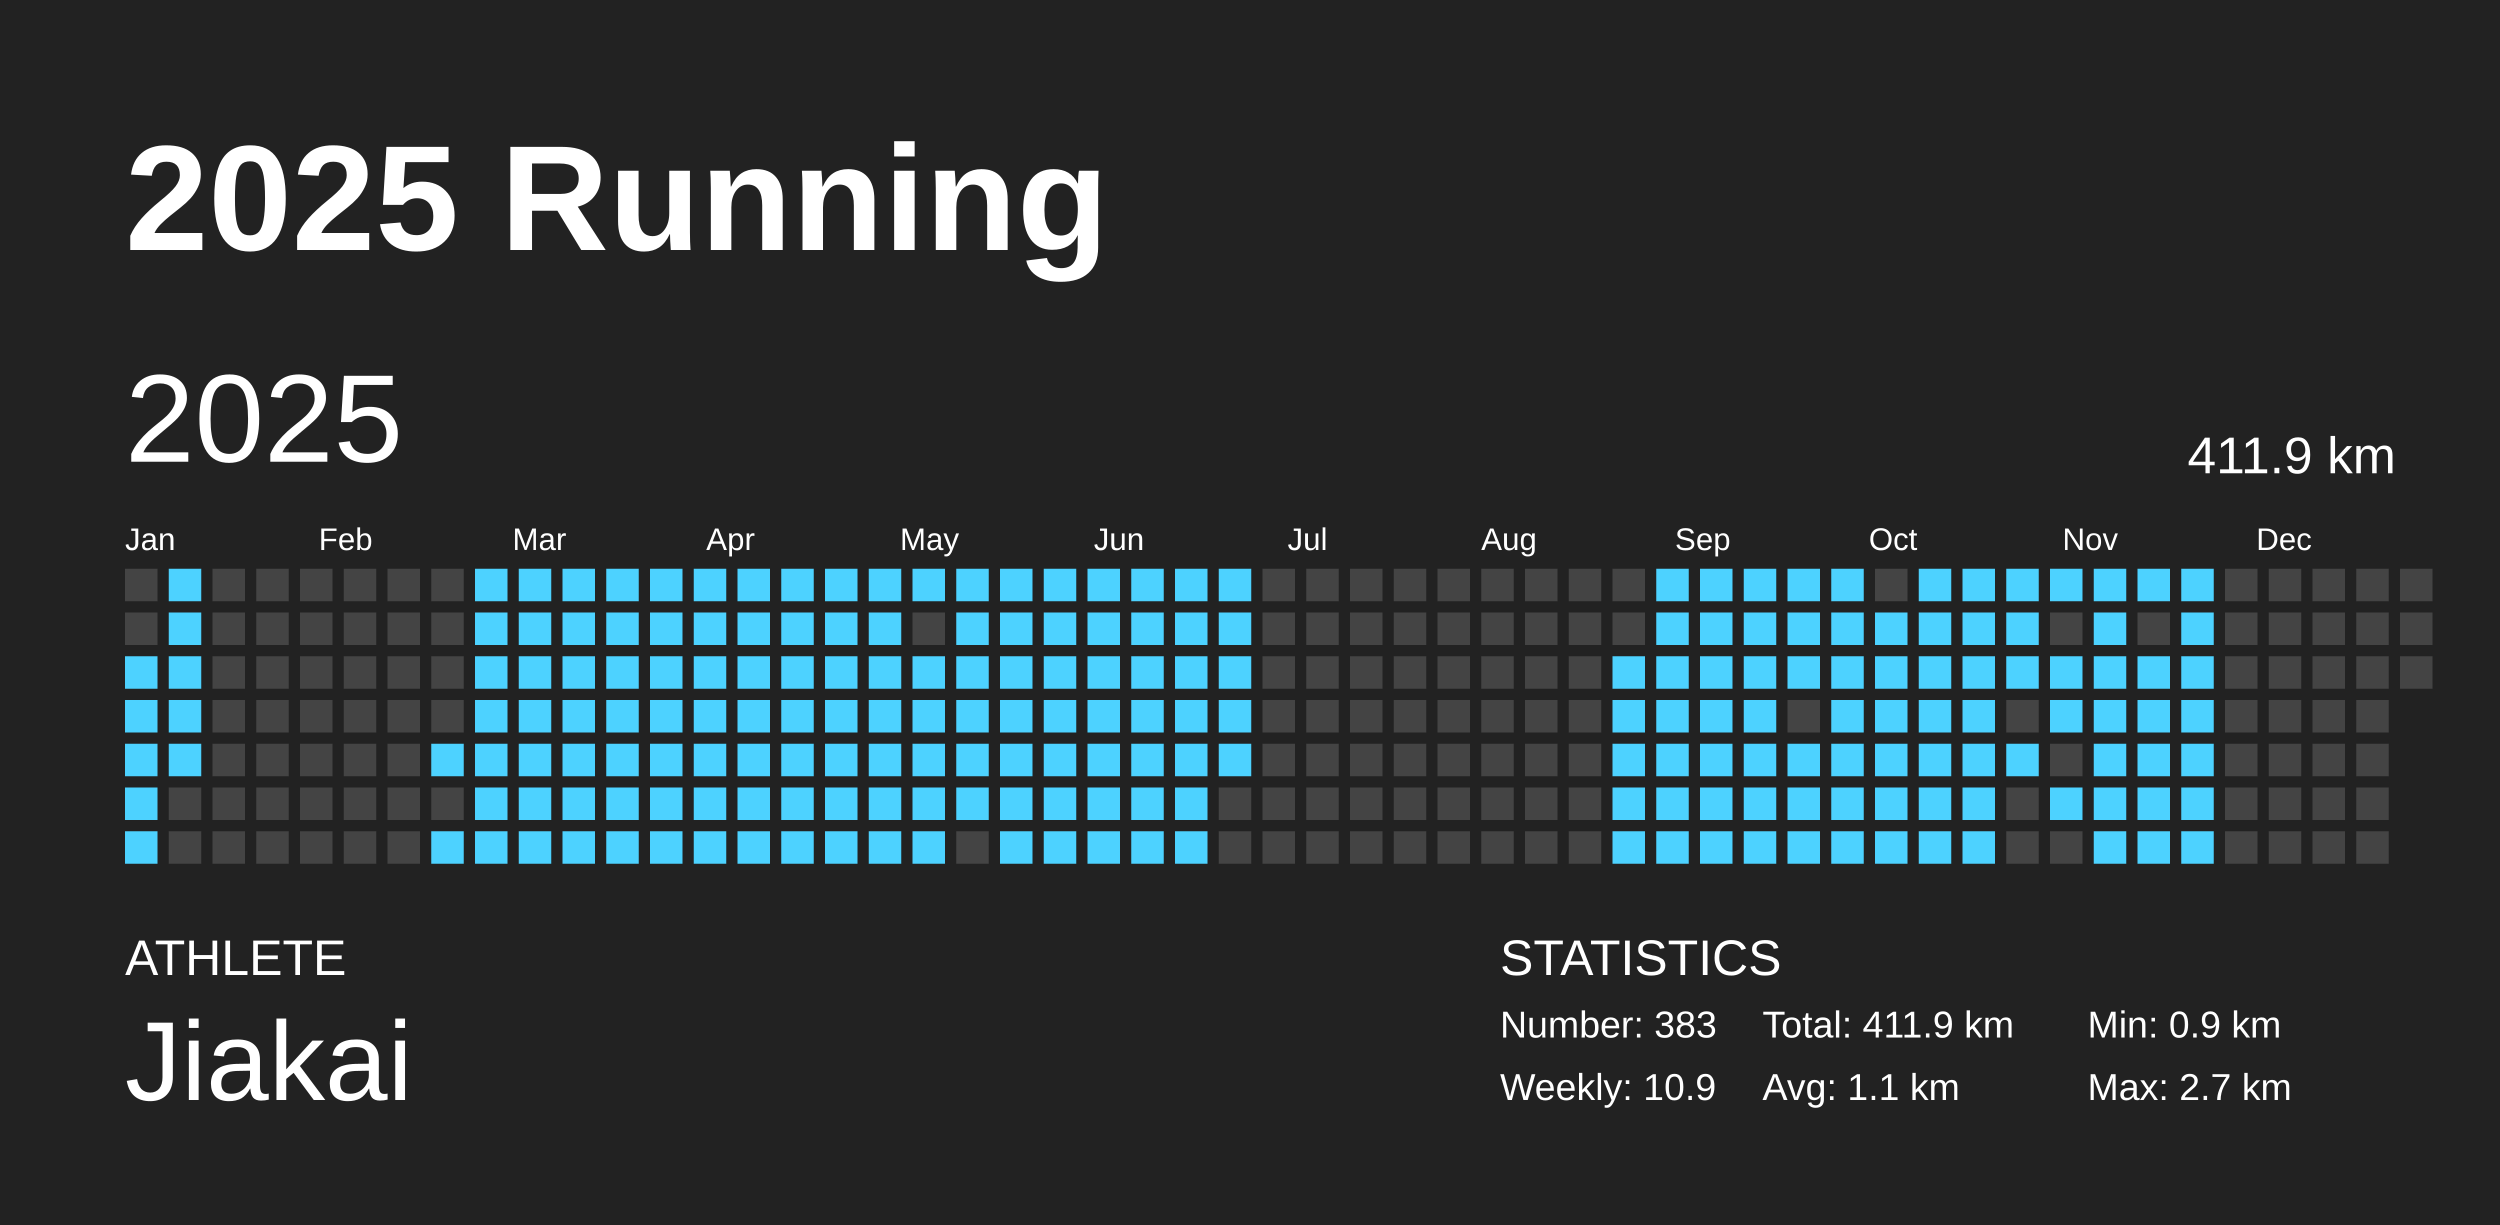
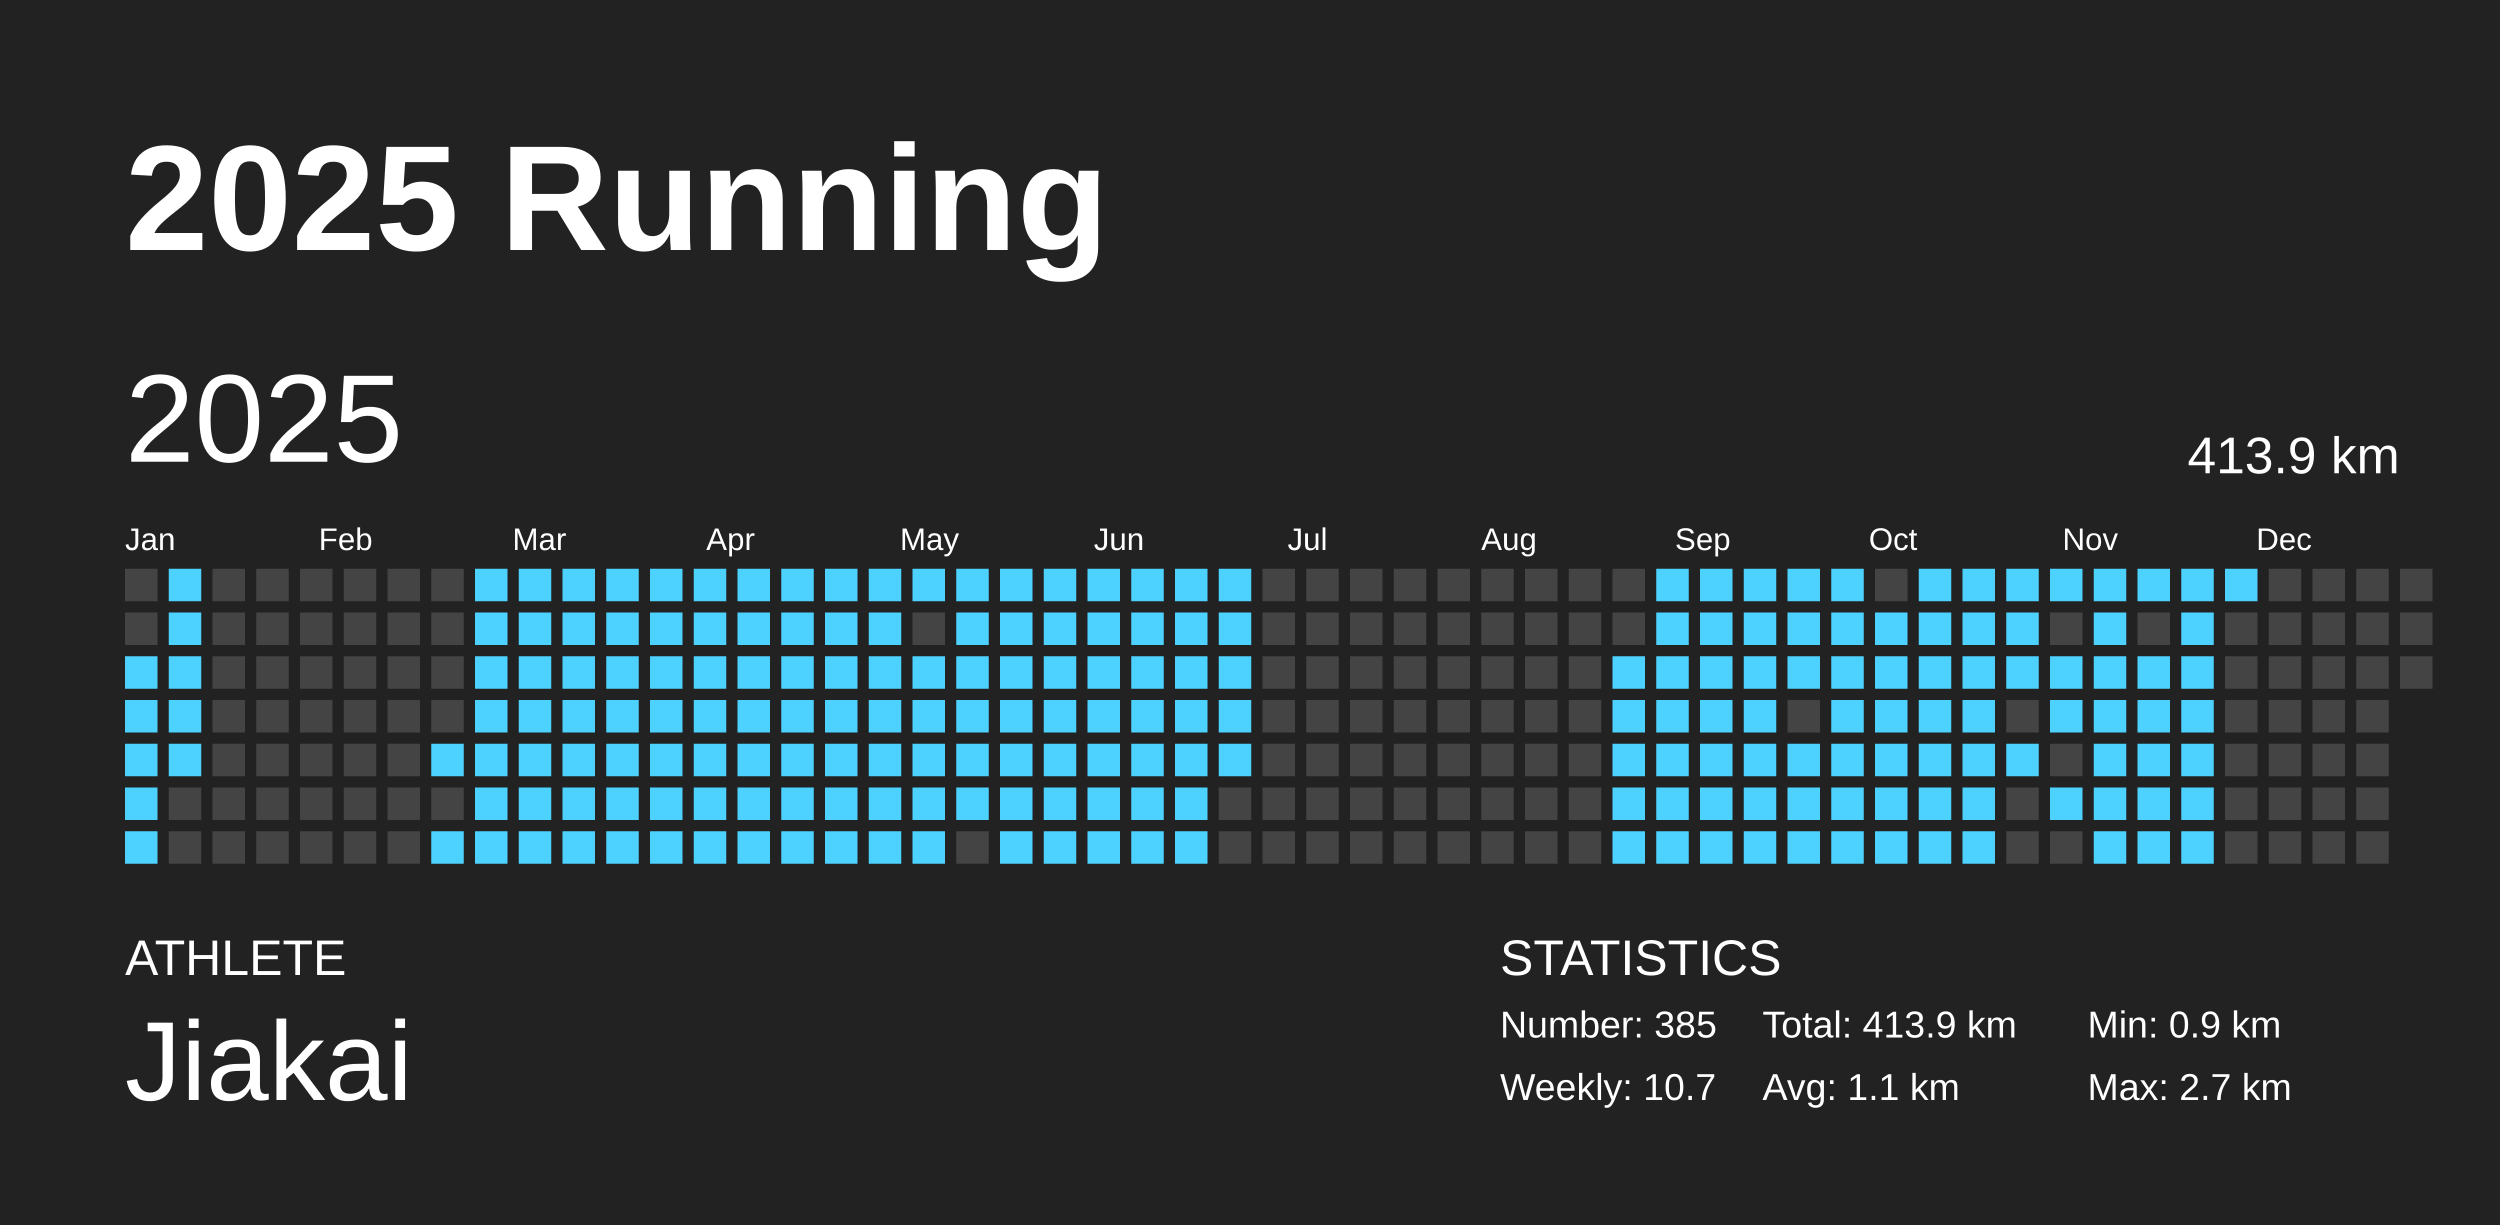
<svg xmlns="http://www.w3.org/2000/svg" baseProfile="full" height="98mm" version="1.1" viewBox="0,0,200,98" width="200mm">
  <defs />
  <rect fill="#222222" height="98" width="200" x="0" y="0" />
  <text fill="#FFFFFF" style="font-size:12px; font-family:Arial; font-weight:bold;" x="10" y="20">2025 Running</text>
  <text fill="#FFFFFF" style="font-size:4px; font-family:Arial" x="10" y="78">ATHLETE</text>
  <text fill="#FFFFFF" style="font-size:9px; font-family:Arial" x="10" y="88">Jiakai</text>
  <text fill="#FFFFFF" style="font-size:4px; font-family:Arial" x="120" y="78">STATISTICS</text>
-   <text fill="#FFFFFF" style="font-size:3px; font-family:Arial" x="120" y="83">Number: 383</text>
-   <text fill="#FFFFFF" style="font-size:3px; font-family:Arial" x="120" y="88">Weekly: 10.9</text>
-   <text fill="#FFFFFF" style="font-size:3px; font-family:Arial" x="141" y="83">Total: 411.9 km</text>
+   <text fill="#FFFFFF" style="font-size:3px; font-family:Arial" x="120" y="83">Number: 385</text>
+   <text fill="#FFFFFF" style="font-size:3px; font-family:Arial" x="120" y="88">Weekly: 10.7</text>
+   <text fill="#FFFFFF" style="font-size:3px; font-family:Arial" x="141" y="83">Total: 413.9 km</text>
  <text fill="#FFFFFF" style="font-size:3px; font-family:Arial" x="141" y="88">Avg: 1.1 km</text>
  <text fill="#FFFFFF" style="font-size:3px; font-family:Arial" x="167" y="83">Min: 0.9 km</text>
  <text fill="#FFFFFF" style="font-size:3px; font-family:Arial" x="167" y="88">Max: 2.7 km</text>
  <text dominant-baseline="hanging" fill="#FFFFFF" style="font-size:10.0px; font-family:Arial;" x="10" y="30">2025</text>
-   <text dominant-baseline="hanging" fill="#FFFFFF" style="font-size:4.125px; font-family:Arial;" x="175" y="35">411.9 km</text>
+   <text dominant-baseline="hanging" fill="#FFFFFF" style="font-size:4.125px; font-family:Arial;" x="175" y="35">413.9 km</text>
  <text fill="#FFFFFF" style="font-size:2.5px; font-family:Arial" x="10.0" y="44">Jan</text>
  <text fill="#FFFFFF" style="font-size:2.5px; font-family:Arial" x="25.5" y="44">Feb</text>
  <text fill="#FFFFFF" style="font-size:2.5px; font-family:Arial" x="41.0" y="44">Mar</text>
  <text fill="#FFFFFF" style="font-size:2.5px; font-family:Arial" x="56.5" y="44">Apr</text>
  <text fill="#FFFFFF" style="font-size:2.5px; font-family:Arial" x="72.0" y="44">May</text>
  <text fill="#FFFFFF" style="font-size:2.5px; font-family:Arial" x="87.5" y="44">Jun</text>
  <text fill="#FFFFFF" style="font-size:2.5px; font-family:Arial" x="103.0" y="44">Jul</text>
  <text fill="#FFFFFF" style="font-size:2.5px; font-family:Arial" x="118.5" y="44">Aug</text>
  <text fill="#FFFFFF" style="font-size:2.5px; font-family:Arial" x="134.0" y="44">Sep</text>
  <text fill="#FFFFFF" style="font-size:2.5px; font-family:Arial" x="149.5" y="44">Oct</text>
  <text fill="#FFFFFF" style="font-size:2.5px; font-family:Arial" x="165.0" y="44">Nov</text>
  <text fill="#FFFFFF" style="font-size:2.5px; font-family:Arial" x="180.5" y="44">Dec</text>
  <rect fill="#444444" height="2.6" width="2.6" x="10.0" y="45.5" />
  <rect fill="#444444" height="2.6" width="2.6" x="10.0" y="49.0" />
  <rect fill="#4dd2ff" height="2.6" width="2.6" x="10.0" y="52.5" />
  <rect fill="#4dd2ff" height="2.6" width="2.6" x="10.0" y="56.0" />
  <rect fill="#4dd2ff" height="2.6" width="2.6" x="10.0" y="59.5" />
  <rect fill="#4dd2ff" height="2.6" width="2.6" x="10.0" y="63.0" />
  <rect fill="#4dd2ff" height="2.6" width="2.6" x="10.0" y="66.5" />
  <rect fill="#4dd2ff" height="2.6" width="2.6" x="13.5" y="45.5" />
  <rect fill="#4dd2ff" height="2.6" width="2.6" x="13.5" y="49.0" />
  <rect fill="#4dd2ff" height="2.6" width="2.6" x="13.5" y="52.5" />
  <rect fill="#4dd2ff" height="2.6" width="2.6" x="13.5" y="56.0" />
  <rect fill="#4dd2ff" height="2.6" width="2.6" x="13.5" y="59.5" />
  <rect fill="#444444" height="2.6" width="2.6" x="13.5" y="63.0" />
  <rect fill="#444444" height="2.6" width="2.6" x="13.5" y="66.5" />
  <rect fill="#444444" height="2.6" width="2.6" x="17.0" y="45.5" />
  <rect fill="#444444" height="2.6" width="2.6" x="17.0" y="49.0" />
  <rect fill="#444444" height="2.6" width="2.6" x="17.0" y="52.5" />
  <rect fill="#444444" height="2.6" width="2.6" x="17.0" y="56.0" />
  <rect fill="#444444" height="2.6" width="2.6" x="17.0" y="59.5" />
  <rect fill="#444444" height="2.6" width="2.6" x="17.0" y="63.0" />
  <rect fill="#444444" height="2.6" width="2.6" x="17.0" y="66.5" />
  <rect fill="#444444" height="2.6" width="2.6" x="20.5" y="45.5" />
  <rect fill="#444444" height="2.6" width="2.6" x="20.5" y="49.0" />
  <rect fill="#444444" height="2.6" width="2.6" x="20.5" y="52.5" />
  <rect fill="#444444" height="2.6" width="2.6" x="20.5" y="56.0" />
  <rect fill="#444444" height="2.6" width="2.6" x="20.5" y="59.5" />
  <rect fill="#444444" height="2.6" width="2.6" x="20.5" y="63.0" />
  <rect fill="#444444" height="2.6" width="2.6" x="20.5" y="66.5" />
  <rect fill="#444444" height="2.6" width="2.6" x="24.0" y="45.5" />
  <rect fill="#444444" height="2.6" width="2.6" x="24.0" y="49.0" />
  <rect fill="#444444" height="2.6" width="2.6" x="24.0" y="52.5" />
  <rect fill="#444444" height="2.6" width="2.6" x="24.0" y="56.0" />
  <rect fill="#444444" height="2.6" width="2.6" x="24.0" y="59.5" />
  <rect fill="#444444" height="2.6" width="2.6" x="24.0" y="63.0" />
  <rect fill="#444444" height="2.6" width="2.6" x="24.0" y="66.5" />
  <rect fill="#444444" height="2.6" width="2.6" x="27.5" y="45.5" />
  <rect fill="#444444" height="2.6" width="2.6" x="27.5" y="49.0" />
  <rect fill="#444444" height="2.6" width="2.6" x="27.5" y="52.5" />
  <rect fill="#444444" height="2.6" width="2.6" x="27.5" y="56.0" />
  <rect fill="#444444" height="2.6" width="2.6" x="27.5" y="59.5" />
  <rect fill="#444444" height="2.6" width="2.6" x="27.5" y="63.0" />
  <rect fill="#444444" height="2.6" width="2.6" x="27.5" y="66.5" />
  <rect fill="#444444" height="2.6" width="2.6" x="31.0" y="45.5" />
  <rect fill="#444444" height="2.6" width="2.6" x="31.0" y="49.0" />
  <rect fill="#444444" height="2.6" width="2.6" x="31.0" y="52.5" />
  <rect fill="#444444" height="2.6" width="2.6" x="31.0" y="56.0" />
  <rect fill="#444444" height="2.6" width="2.6" x="31.0" y="59.5" />
  <rect fill="#444444" height="2.6" width="2.6" x="31.0" y="63.0" />
  <rect fill="#444444" height="2.6" width="2.6" x="31.0" y="66.5" />
  <rect fill="#444444" height="2.6" width="2.6" x="34.5" y="45.5" />
  <rect fill="#444444" height="2.6" width="2.6" x="34.5" y="49.0" />
  <rect fill="#444444" height="2.6" width="2.6" x="34.5" y="52.5" />
  <rect fill="#444444" height="2.6" width="2.6" x="34.5" y="56.0" />
  <rect fill="#4dd2ff" height="2.6" width="2.6" x="34.5" y="59.5" />
  <rect fill="#444444" height="2.6" width="2.6" x="34.5" y="63.0" />
  <rect fill="#4dd2ff" height="2.6" width="2.6" x="34.5" y="66.5" />
  <rect fill="#4dd2ff" height="2.6" width="2.6" x="38.0" y="45.5" />
  <rect fill="#4dd2ff" height="2.6" width="2.6" x="38.0" y="49.0" />
  <rect fill="#4dd2ff" height="2.6" width="2.6" x="38.0" y="52.5" />
  <rect fill="#4dd2ff" height="2.6" width="2.6" x="38.0" y="56.0" />
  <rect fill="#4dd2ff" height="2.6" width="2.6" x="38.0" y="59.5" />
  <rect fill="#4dd2ff" height="2.6" width="2.6" x="38.0" y="63.0" />
  <rect fill="#4dd2ff" height="2.6" width="2.6" x="38.0" y="66.5" />
  <rect fill="#4dd2ff" height="2.6" width="2.6" x="41.5" y="45.5" />
  <rect fill="#4dd2ff" height="2.6" width="2.6" x="41.5" y="49.0" />
  <rect fill="#4dd2ff" height="2.6" width="2.6" x="41.5" y="52.5" />
  <rect fill="#4dd2ff" height="2.6" width="2.6" x="41.5" y="56.0" />
  <rect fill="#4dd2ff" height="2.6" width="2.6" x="41.5" y="59.5" />
  <rect fill="#4dd2ff" height="2.6" width="2.6" x="41.5" y="63.0" />
  <rect fill="#4dd2ff" height="2.6" width="2.6" x="41.5" y="66.5" />
  <rect fill="#4dd2ff" height="2.6" width="2.6" x="45.0" y="45.5" />
  <rect fill="#4dd2ff" height="2.6" width="2.6" x="45.0" y="49.0" />
  <rect fill="#4dd2ff" height="2.6" width="2.6" x="45.0" y="52.5" />
  <rect fill="#4dd2ff" height="2.6" width="2.6" x="45.0" y="56.0" />
  <rect fill="#4dd2ff" height="2.6" width="2.6" x="45.0" y="59.5" />
  <rect fill="#4dd2ff" height="2.6" width="2.6" x="45.0" y="63.0" />
  <rect fill="#4dd2ff" height="2.6" width="2.6" x="45.0" y="66.5" />
  <rect fill="#4dd2ff" height="2.6" width="2.6" x="48.5" y="45.5" />
  <rect fill="#4dd2ff" height="2.6" width="2.6" x="48.5" y="49.0" />
  <rect fill="#4dd2ff" height="2.6" width="2.6" x="48.5" y="52.5" />
  <rect fill="#4dd2ff" height="2.6" width="2.6" x="48.5" y="56.0" />
  <rect fill="#4dd2ff" height="2.6" width="2.6" x="48.5" y="59.5" />
  <rect fill="#4dd2ff" height="2.6" width="2.6" x="48.5" y="63.0" />
  <rect fill="#4dd2ff" height="2.6" width="2.6" x="48.5" y="66.5" />
  <rect fill="#4dd2ff" height="2.6" width="2.6" x="52.0" y="45.5" />
  <rect fill="#4dd2ff" height="2.6" width="2.6" x="52.0" y="49.0" />
  <rect fill="#4dd2ff" height="2.6" width="2.6" x="52.0" y="52.5" />
  <rect fill="#4dd2ff" height="2.6" width="2.6" x="52.0" y="56.0" />
  <rect fill="#4dd2ff" height="2.6" width="2.6" x="52.0" y="59.5" />
  <rect fill="#4dd2ff" height="2.6" width="2.6" x="52.0" y="63.0" />
  <rect fill="#4dd2ff" height="2.6" width="2.6" x="52.0" y="66.5" />
  <rect fill="#4dd2ff" height="2.6" width="2.6" x="55.5" y="45.5" />
  <rect fill="#4dd2ff" height="2.6" width="2.6" x="55.5" y="49.0" />
  <rect fill="#4dd2ff" height="2.6" width="2.6" x="55.5" y="52.5" />
  <rect fill="#4dd2ff" height="2.6" width="2.6" x="55.5" y="56.0" />
  <rect fill="#4dd2ff" height="2.6" width="2.6" x="55.5" y="59.5" />
  <rect fill="#4dd2ff" height="2.6" width="2.6" x="55.5" y="63.0" />
  <rect fill="#4dd2ff" height="2.6" width="2.6" x="55.5" y="66.5" />
  <rect fill="#4dd2ff" height="2.6" width="2.6" x="59.0" y="45.5" />
  <rect fill="#4dd2ff" height="2.6" width="2.6" x="59.0" y="49.0" />
  <rect fill="#4dd2ff" height="2.6" width="2.6" x="59.0" y="52.5" />
  <rect fill="#4dd2ff" height="2.6" width="2.6" x="59.0" y="56.0" />
  <rect fill="#4dd2ff" height="2.6" width="2.6" x="59.0" y="59.5" />
  <rect fill="#4dd2ff" height="2.6" width="2.6" x="59.0" y="63.0" />
  <rect fill="#4dd2ff" height="2.6" width="2.6" x="59.0" y="66.5" />
  <rect fill="#4dd2ff" height="2.6" width="2.6" x="62.5" y="45.5" />
  <rect fill="#4dd2ff" height="2.6" width="2.6" x="62.5" y="49.0" />
  <rect fill="#4dd2ff" height="2.6" width="2.6" x="62.5" y="52.5" />
  <rect fill="#4dd2ff" height="2.6" width="2.6" x="62.5" y="56.0" />
  <rect fill="#4dd2ff" height="2.6" width="2.6" x="62.5" y="59.5" />
  <rect fill="#4dd2ff" height="2.6" width="2.6" x="62.5" y="63.0" />
  <rect fill="#4dd2ff" height="2.6" width="2.6" x="62.5" y="66.5" />
  <rect fill="#4dd2ff" height="2.6" width="2.6" x="66.0" y="45.5" />
  <rect fill="#4dd2ff" height="2.6" width="2.6" x="66.0" y="49.0" />
  <rect fill="#4dd2ff" height="2.6" width="2.6" x="66.0" y="52.5" />
  <rect fill="#4dd2ff" height="2.6" width="2.6" x="66.0" y="56.0" />
  <rect fill="#4dd2ff" height="2.6" width="2.6" x="66.0" y="59.5" />
  <rect fill="#4dd2ff" height="2.6" width="2.6" x="66.0" y="63.0" />
  <rect fill="#4dd2ff" height="2.6" width="2.6" x="66.0" y="66.5" />
  <rect fill="#4dd2ff" height="2.6" width="2.6" x="69.5" y="45.5" />
  <rect fill="#4dd2ff" height="2.6" width="2.6" x="69.5" y="49.0" />
  <rect fill="#4dd2ff" height="2.6" width="2.6" x="69.5" y="52.5" />
  <rect fill="#4dd2ff" height="2.6" width="2.6" x="69.5" y="56.0" />
  <rect fill="#4dd2ff" height="2.6" width="2.6" x="69.5" y="59.5" />
  <rect fill="#4dd2ff" height="2.6" width="2.6" x="69.5" y="63.0" />
  <rect fill="#4dd2ff" height="2.6" width="2.6" x="69.5" y="66.5" />
  <rect fill="#4dd2ff" height="2.6" width="2.6" x="73.0" y="45.5" />
  <rect fill="#444444" height="2.6" width="2.6" x="73.0" y="49.0" />
  <rect fill="#4dd2ff" height="2.6" width="2.6" x="73.0" y="52.5" />
  <rect fill="#4dd2ff" height="2.6" width="2.6" x="73.0" y="56.0" />
  <rect fill="#4dd2ff" height="2.6" width="2.6" x="73.0" y="59.5" />
  <rect fill="#4dd2ff" height="2.6" width="2.6" x="73.0" y="63.0" />
  <rect fill="#4dd2ff" height="2.6" width="2.6" x="73.0" y="66.5" />
  <rect fill="#4dd2ff" height="2.6" width="2.6" x="76.5" y="45.5" />
  <rect fill="#4dd2ff" height="2.6" width="2.6" x="76.5" y="49.0" />
  <rect fill="#4dd2ff" height="2.6" width="2.6" x="76.5" y="52.5" />
  <rect fill="#4dd2ff" height="2.6" width="2.6" x="76.5" y="56.0" />
  <rect fill="#4dd2ff" height="2.6" width="2.6" x="76.5" y="59.5" />
  <rect fill="#4dd2ff" height="2.6" width="2.6" x="76.5" y="63.0" />
  <rect fill="#444444" height="2.6" width="2.6" x="76.5" y="66.5" />
  <rect fill="#4dd2ff" height="2.6" width="2.6" x="80.0" y="45.5" />
  <rect fill="#4dd2ff" height="2.6" width="2.6" x="80.0" y="49.0" />
  <rect fill="#4dd2ff" height="2.6" width="2.6" x="80.0" y="52.5" />
  <rect fill="#4dd2ff" height="2.6" width="2.6" x="80.0" y="56.0" />
  <rect fill="#4dd2ff" height="2.6" width="2.6" x="80.0" y="59.5" />
  <rect fill="#4dd2ff" height="2.6" width="2.6" x="80.0" y="63.0" />
  <rect fill="#4dd2ff" height="2.6" width="2.6" x="80.0" y="66.5" />
  <rect fill="#4dd2ff" height="2.6" width="2.6" x="83.5" y="45.5" />
  <rect fill="#4dd2ff" height="2.6" width="2.6" x="83.5" y="49.0" />
  <rect fill="#4dd2ff" height="2.6" width="2.6" x="83.5" y="52.5" />
  <rect fill="#4dd2ff" height="2.6" width="2.6" x="83.5" y="56.0" />
  <rect fill="#4dd2ff" height="2.6" width="2.6" x="83.5" y="59.5" />
  <rect fill="#4dd2ff" height="2.6" width="2.6" x="83.5" y="63.0" />
  <rect fill="#4dd2ff" height="2.6" width="2.6" x="83.5" y="66.5" />
  <rect fill="#4dd2ff" height="2.6" width="2.6" x="87.0" y="45.5" />
  <rect fill="#4dd2ff" height="2.6" width="2.6" x="87.0" y="49.0" />
  <rect fill="#4dd2ff" height="2.6" width="2.6" x="87.0" y="52.5" />
  <rect fill="#4dd2ff" height="2.6" width="2.6" x="87.0" y="56.0" />
  <rect fill="#4dd2ff" height="2.6" width="2.6" x="87.0" y="59.5" />
  <rect fill="#4dd2ff" height="2.6" width="2.6" x="87.0" y="63.0" />
  <rect fill="#4dd2ff" height="2.6" width="2.6" x="87.0" y="66.5" />
  <rect fill="#4dd2ff" height="2.6" width="2.6" x="90.5" y="45.5" />
  <rect fill="#4dd2ff" height="2.6" width="2.6" x="90.5" y="49.0" />
  <rect fill="#4dd2ff" height="2.6" width="2.6" x="90.5" y="52.5" />
  <rect fill="#4dd2ff" height="2.6" width="2.6" x="90.5" y="56.0" />
  <rect fill="#4dd2ff" height="2.6" width="2.6" x="90.5" y="59.5" />
  <rect fill="#4dd2ff" height="2.6" width="2.6" x="90.5" y="63.0" />
  <rect fill="#4dd2ff" height="2.6" width="2.6" x="90.5" y="66.5" />
  <rect fill="#4dd2ff" height="2.6" width="2.6" x="94.0" y="45.5" />
  <rect fill="#4dd2ff" height="2.6" width="2.6" x="94.0" y="49.0" />
  <rect fill="#4dd2ff" height="2.6" width="2.6" x="94.0" y="52.5" />
  <rect fill="#4dd2ff" height="2.6" width="2.6" x="94.0" y="56.0" />
  <rect fill="#4dd2ff" height="2.6" width="2.6" x="94.0" y="59.5" />
  <rect fill="#4dd2ff" height="2.6" width="2.6" x="94.0" y="63.0" />
  <rect fill="#4dd2ff" height="2.6" width="2.6" x="94.0" y="66.5" />
  <rect fill="#4dd2ff" height="2.6" width="2.6" x="97.5" y="45.5" />
  <rect fill="#4dd2ff" height="2.6" width="2.6" x="97.5" y="49.0" />
  <rect fill="#4dd2ff" height="2.6" width="2.6" x="97.5" y="52.5" />
  <rect fill="#4dd2ff" height="2.6" width="2.6" x="97.5" y="56.0" />
  <rect fill="#4dd2ff" height="2.6" width="2.6" x="97.5" y="59.5" />
  <rect fill="#444444" height="2.6" width="2.6" x="97.5" y="63.0" />
  <rect fill="#444444" height="2.6" width="2.6" x="97.5" y="66.5" />
  <rect fill="#444444" height="2.6" width="2.6" x="101.0" y="45.5" />
  <rect fill="#444444" height="2.6" width="2.6" x="101.0" y="49.0" />
  <rect fill="#444444" height="2.6" width="2.6" x="101.0" y="52.5" />
  <rect fill="#444444" height="2.6" width="2.6" x="101.0" y="56.0" />
  <rect fill="#444444" height="2.6" width="2.6" x="101.0" y="59.5" />
  <rect fill="#444444" height="2.6" width="2.6" x="101.0" y="63.0" />
  <rect fill="#444444" height="2.6" width="2.6" x="101.0" y="66.5" />
  <rect fill="#444444" height="2.6" width="2.6" x="104.5" y="45.5" />
  <rect fill="#444444" height="2.6" width="2.6" x="104.5" y="49.0" />
  <rect fill="#444444" height="2.6" width="2.6" x="104.5" y="52.5" />
  <rect fill="#444444" height="2.6" width="2.6" x="104.5" y="56.0" />
  <rect fill="#444444" height="2.6" width="2.6" x="104.5" y="59.5" />
  <rect fill="#444444" height="2.6" width="2.6" x="104.5" y="63.0" />
  <rect fill="#444444" height="2.6" width="2.6" x="104.5" y="66.5" />
  <rect fill="#444444" height="2.6" width="2.6" x="108.0" y="45.5" />
  <rect fill="#444444" height="2.6" width="2.6" x="108.0" y="49.0" />
  <rect fill="#444444" height="2.6" width="2.6" x="108.0" y="52.5" />
  <rect fill="#444444" height="2.6" width="2.6" x="108.0" y="56.0" />
  <rect fill="#444444" height="2.6" width="2.6" x="108.0" y="59.5" />
  <rect fill="#444444" height="2.6" width="2.6" x="108.0" y="63.0" />
  <rect fill="#444444" height="2.6" width="2.6" x="108.0" y="66.5" />
  <rect fill="#444444" height="2.6" width="2.6" x="111.5" y="45.5" />
  <rect fill="#444444" height="2.6" width="2.6" x="111.5" y="49.0" />
  <rect fill="#444444" height="2.6" width="2.6" x="111.5" y="52.5" />
  <rect fill="#444444" height="2.6" width="2.6" x="111.5" y="56.0" />
  <rect fill="#444444" height="2.6" width="2.6" x="111.5" y="59.5" />
  <rect fill="#444444" height="2.6" width="2.6" x="111.5" y="63.0" />
  <rect fill="#444444" height="2.6" width="2.6" x="111.5" y="66.5" />
  <rect fill="#444444" height="2.6" width="2.6" x="115.0" y="45.5" />
  <rect fill="#444444" height="2.6" width="2.6" x="115.0" y="49.0" />
  <rect fill="#444444" height="2.6" width="2.6" x="115.0" y="52.5" />
  <rect fill="#444444" height="2.6" width="2.6" x="115.0" y="56.0" />
  <rect fill="#444444" height="2.6" width="2.6" x="115.0" y="59.5" />
  <rect fill="#444444" height="2.6" width="2.6" x="115.0" y="63.0" />
  <rect fill="#444444" height="2.6" width="2.6" x="115.0" y="66.5" />
  <rect fill="#444444" height="2.6" width="2.6" x="118.5" y="45.5" />
  <rect fill="#444444" height="2.6" width="2.6" x="118.5" y="49.0" />
  <rect fill="#444444" height="2.6" width="2.6" x="118.5" y="52.5" />
  <rect fill="#444444" height="2.6" width="2.6" x="118.5" y="56.0" />
  <rect fill="#444444" height="2.6" width="2.6" x="118.5" y="59.5" />
  <rect fill="#444444" height="2.6" width="2.6" x="118.5" y="63.0" />
  <rect fill="#444444" height="2.6" width="2.6" x="118.5" y="66.5" />
  <rect fill="#444444" height="2.6" width="2.6" x="122.0" y="45.5" />
  <rect fill="#444444" height="2.6" width="2.6" x="122.0" y="49.0" />
  <rect fill="#444444" height="2.6" width="2.6" x="122.0" y="52.5" />
  <rect fill="#444444" height="2.6" width="2.6" x="122.0" y="56.0" />
  <rect fill="#444444" height="2.6" width="2.6" x="122.0" y="59.5" />
  <rect fill="#444444" height="2.6" width="2.6" x="122.0" y="63.0" />
  <rect fill="#444444" height="2.6" width="2.6" x="122.0" y="66.5" />
  <rect fill="#444444" height="2.6" width="2.6" x="125.5" y="45.5" />
  <rect fill="#444444" height="2.6" width="2.6" x="125.5" y="49.0" />
  <rect fill="#444444" height="2.6" width="2.6" x="125.5" y="52.5" />
  <rect fill="#444444" height="2.6" width="2.6" x="125.5" y="56.0" />
  <rect fill="#444444" height="2.6" width="2.6" x="125.5" y="59.5" />
  <rect fill="#444444" height="2.6" width="2.6" x="125.5" y="63.0" />
  <rect fill="#444444" height="2.6" width="2.6" x="125.5" y="66.5" />
  <rect fill="#444444" height="2.6" width="2.6" x="129.0" y="45.5" />
  <rect fill="#444444" height="2.6" width="2.6" x="129.0" y="49.0" />
  <rect fill="#4dd2ff" height="2.6" width="2.6" x="129.0" y="52.5" />
  <rect fill="#4dd2ff" height="2.6" width="2.6" x="129.0" y="56.0" />
  <rect fill="#4dd2ff" height="2.6" width="2.6" x="129.0" y="59.5" />
  <rect fill="#4dd2ff" height="2.6" width="2.6" x="129.0" y="63.0" />
  <rect fill="#4dd2ff" height="2.6" width="2.6" x="129.0" y="66.5" />
  <rect fill="#4dd2ff" height="2.6" width="2.6" x="132.5" y="45.5" />
  <rect fill="#4dd2ff" height="2.6" width="2.6" x="132.5" y="49.0" />
  <rect fill="#4dd2ff" height="2.6" width="2.6" x="132.5" y="52.5" />
  <rect fill="#4dd2ff" height="2.6" width="2.6" x="132.5" y="56.0" />
  <rect fill="#4dd2ff" height="2.6" width="2.6" x="132.5" y="59.5" />
  <rect fill="#4dd2ff" height="2.6" width="2.6" x="132.5" y="63.0" />
  <rect fill="#4dd2ff" height="2.6" width="2.6" x="132.5" y="66.5" />
  <rect fill="#4dd2ff" height="2.6" width="2.6" x="136.0" y="45.5" />
  <rect fill="#4dd2ff" height="2.6" width="2.6" x="136.0" y="49.0" />
  <rect fill="#4dd2ff" height="2.6" width="2.6" x="136.0" y="52.5" />
  <rect fill="#4dd2ff" height="2.6" width="2.6" x="136.0" y="56.0" />
  <rect fill="#4dd2ff" height="2.6" width="2.6" x="136.0" y="59.5" />
  <rect fill="#4dd2ff" height="2.6" width="2.6" x="136.0" y="63.0" />
  <rect fill="#4dd2ff" height="2.6" width="2.6" x="136.0" y="66.5" />
  <rect fill="#4dd2ff" height="2.6" width="2.6" x="139.5" y="45.5" />
  <rect fill="#4dd2ff" height="2.6" width="2.6" x="139.5" y="49.0" />
  <rect fill="#4dd2ff" height="2.6" width="2.6" x="139.5" y="52.5" />
  <rect fill="#4dd2ff" height="2.6" width="2.6" x="139.5" y="56.0" />
  <rect fill="#4dd2ff" height="2.6" width="2.6" x="139.5" y="59.5" />
  <rect fill="#4dd2ff" height="2.6" width="2.6" x="139.5" y="63.0" />
  <rect fill="#4dd2ff" height="2.6" width="2.6" x="139.5" y="66.5" />
  <rect fill="#4dd2ff" height="2.6" width="2.6" x="143.0" y="45.5" />
  <rect fill="#4dd2ff" height="2.6" width="2.6" x="143.0" y="49.0" />
  <rect fill="#4dd2ff" height="2.6" width="2.6" x="143.0" y="52.5" />
  <rect fill="#444444" height="2.6" width="2.6" x="143.0" y="56.0" />
  <rect fill="#4dd2ff" height="2.6" width="2.6" x="143.0" y="59.5" />
  <rect fill="#4dd2ff" height="2.6" width="2.6" x="143.0" y="63.0" />
  <rect fill="#4dd2ff" height="2.6" width="2.6" x="143.0" y="66.5" />
  <rect fill="#4dd2ff" height="2.6" width="2.6" x="146.5" y="45.5" />
  <rect fill="#4dd2ff" height="2.6" width="2.6" x="146.5" y="49.0" />
  <rect fill="#4dd2ff" height="2.6" width="2.6" x="146.5" y="52.5" />
  <rect fill="#4dd2ff" height="2.6" width="2.6" x="146.5" y="56.0" />
  <rect fill="#4dd2ff" height="2.6" width="2.6" x="146.5" y="59.5" />
  <rect fill="#4dd2ff" height="2.6" width="2.6" x="146.5" y="63.0" />
  <rect fill="#4dd2ff" height="2.6" width="2.6" x="146.5" y="66.5" />
  <rect fill="#444444" height="2.6" width="2.6" x="150.0" y="45.5" />
  <rect fill="#4dd2ff" height="2.6" width="2.6" x="150.0" y="49.0" />
  <rect fill="#4dd2ff" height="2.6" width="2.6" x="150.0" y="52.5" />
  <rect fill="#4dd2ff" height="2.6" width="2.6" x="150.0" y="56.0" />
  <rect fill="#4dd2ff" height="2.6" width="2.6" x="150.0" y="59.5" />
  <rect fill="#4dd2ff" height="2.6" width="2.6" x="150.0" y="63.0" />
  <rect fill="#4dd2ff" height="2.6" width="2.6" x="150.0" y="66.5" />
  <rect fill="#4dd2ff" height="2.6" width="2.6" x="153.5" y="45.5" />
  <rect fill="#4dd2ff" height="2.6" width="2.6" x="153.5" y="49.0" />
  <rect fill="#4dd2ff" height="2.6" width="2.6" x="153.5" y="52.5" />
  <rect fill="#4dd2ff" height="2.6" width="2.6" x="153.5" y="56.0" />
  <rect fill="#4dd2ff" height="2.6" width="2.6" x="153.5" y="59.5" />
  <rect fill="#4dd2ff" height="2.6" width="2.6" x="153.5" y="63.0" />
  <rect fill="#4dd2ff" height="2.6" width="2.6" x="153.5" y="66.5" />
  <rect fill="#4dd2ff" height="2.6" width="2.6" x="157.0" y="45.5" />
  <rect fill="#4dd2ff" height="2.6" width="2.6" x="157.0" y="49.0" />
  <rect fill="#4dd2ff" height="2.6" width="2.6" x="157.0" y="52.5" />
  <rect fill="#4dd2ff" height="2.6" width="2.6" x="157.0" y="56.0" />
  <rect fill="#4dd2ff" height="2.6" width="2.6" x="157.0" y="59.5" />
  <rect fill="#4dd2ff" height="2.6" width="2.6" x="157.0" y="63.0" />
  <rect fill="#4dd2ff" height="2.6" width="2.6" x="157.0" y="66.5" />
  <rect fill="#4dd2ff" height="2.6" width="2.6" x="160.5" y="45.5" />
  <rect fill="#4dd2ff" height="2.6" width="2.6" x="160.5" y="49.0" />
  <rect fill="#4dd2ff" height="2.6" width="2.6" x="160.5" y="52.5" />
  <rect fill="#444444" height="2.6" width="2.6" x="160.5" y="56.0" />
  <rect fill="#4dd2ff" height="2.6" width="2.6" x="160.5" y="59.5" />
  <rect fill="#444444" height="2.6" width="2.6" x="160.5" y="63.0" />
  <rect fill="#444444" height="2.6" width="2.6" x="160.5" y="66.5" />
  <rect fill="#4dd2ff" height="2.6" width="2.6" x="164.0" y="45.5" />
  <rect fill="#444444" height="2.6" width="2.6" x="164.0" y="49.0" />
  <rect fill="#4dd2ff" height="2.6" width="2.6" x="164.0" y="52.5" />
  <rect fill="#4dd2ff" height="2.6" width="2.6" x="164.0" y="56.0" />
  <rect fill="#444444" height="2.6" width="2.6" x="164.0" y="59.5" />
  <rect fill="#4dd2ff" height="2.6" width="2.6" x="164.0" y="63.0" />
  <rect fill="#444444" height="2.6" width="2.6" x="164.0" y="66.5" />
  <rect fill="#4dd2ff" height="2.6" width="2.6" x="167.5" y="45.5" />
  <rect fill="#4dd2ff" height="2.6" width="2.6" x="167.5" y="49.0" />
  <rect fill="#4dd2ff" height="2.6" width="2.6" x="167.5" y="52.5" />
  <rect fill="#4dd2ff" height="2.6" width="2.6" x="167.5" y="56.0" />
  <rect fill="#4dd2ff" height="2.6" width="2.6" x="167.5" y="59.5" />
  <rect fill="#4dd2ff" height="2.6" width="2.6" x="167.5" y="63.0" />
  <rect fill="#4dd2ff" height="2.6" width="2.6" x="167.5" y="66.5" />
  <rect fill="#4dd2ff" height="2.6" width="2.6" x="171.0" y="45.5" />
  <rect fill="#444444" height="2.6" width="2.6" x="171.0" y="49.0" />
  <rect fill="#4dd2ff" height="2.6" width="2.6" x="171.0" y="52.5" />
  <rect fill="#4dd2ff" height="2.6" width="2.6" x="171.0" y="56.0" />
  <rect fill="#4dd2ff" height="2.6" width="2.6" x="171.0" y="59.5" />
  <rect fill="#4dd2ff" height="2.6" width="2.6" x="171.0" y="63.0" />
  <rect fill="#4dd2ff" height="2.6" width="2.6" x="171.0" y="66.5" />
  <rect fill="#4dd2ff" height="2.6" width="2.6" x="174.5" y="45.5" />
  <rect fill="#4dd2ff" height="2.6" width="2.6" x="174.5" y="49.0" />
  <rect fill="#4dd2ff" height="2.6" width="2.6" x="174.5" y="52.5" />
  <rect fill="#4dd2ff" height="2.6" width="2.6" x="174.5" y="56.0" />
  <rect fill="#4dd2ff" height="2.6" width="2.6" x="174.5" y="59.5" />
  <rect fill="#4dd2ff" height="2.6" width="2.6" x="174.5" y="63.0" />
  <rect fill="#4dd2ff" height="2.6" width="2.6" x="174.5" y="66.5" />
-   <rect fill="#444444" height="2.6" width="2.6" x="178.0" y="45.5" />
+   <rect fill="#4dd2ff" height="2.6" width="2.6" x="178.0" y="45.5" />
  <rect fill="#444444" height="2.6" width="2.6" x="178.0" y="49.0" />
  <rect fill="#444444" height="2.6" width="2.6" x="178.0" y="52.5" />
  <rect fill="#444444" height="2.6" width="2.6" x="178.0" y="56.0" />
  <rect fill="#444444" height="2.6" width="2.6" x="178.0" y="59.5" />
  <rect fill="#444444" height="2.6" width="2.6" x="178.0" y="63.0" />
  <rect fill="#444444" height="2.6" width="2.6" x="178.0" y="66.5" />
  <rect fill="#444444" height="2.6" width="2.6" x="181.5" y="45.5" />
  <rect fill="#444444" height="2.6" width="2.6" x="181.5" y="49.0" />
  <rect fill="#444444" height="2.6" width="2.6" x="181.5" y="52.5" />
  <rect fill="#444444" height="2.6" width="2.6" x="181.5" y="56.0" />
  <rect fill="#444444" height="2.6" width="2.6" x="181.5" y="59.5" />
  <rect fill="#444444" height="2.6" width="2.6" x="181.5" y="63.0" />
  <rect fill="#444444" height="2.6" width="2.6" x="181.5" y="66.5" />
  <rect fill="#444444" height="2.6" width="2.6" x="185.0" y="45.5" />
  <rect fill="#444444" height="2.6" width="2.6" x="185.0" y="49.0" />
  <rect fill="#444444" height="2.6" width="2.6" x="185.0" y="52.5" />
  <rect fill="#444444" height="2.6" width="2.6" x="185.0" y="56.0" />
  <rect fill="#444444" height="2.6" width="2.6" x="185.0" y="59.5" />
  <rect fill="#444444" height="2.6" width="2.6" x="185.0" y="63.0" />
  <rect fill="#444444" height="2.6" width="2.6" x="185.0" y="66.5" />
  <rect fill="#444444" height="2.6" width="2.6" x="188.5" y="45.5" />
  <rect fill="#444444" height="2.6" width="2.6" x="188.5" y="49.0" />
  <rect fill="#444444" height="2.6" width="2.6" x="188.5" y="52.5" />
  <rect fill="#444444" height="2.6" width="2.6" x="188.5" y="56.0" />
  <rect fill="#444444" height="2.6" width="2.6" x="188.5" y="59.5" />
  <rect fill="#444444" height="2.6" width="2.6" x="188.5" y="63.0" />
  <rect fill="#444444" height="2.6" width="2.6" x="188.5" y="66.5" />
  <rect fill="#444444" height="2.6" width="2.6" x="192.0" y="45.5" />
  <rect fill="#444444" height="2.6" width="2.6" x="192.0" y="49.0" />
  <rect fill="#444444" height="2.6" width="2.6" x="192.0" y="52.5" />
</svg>
